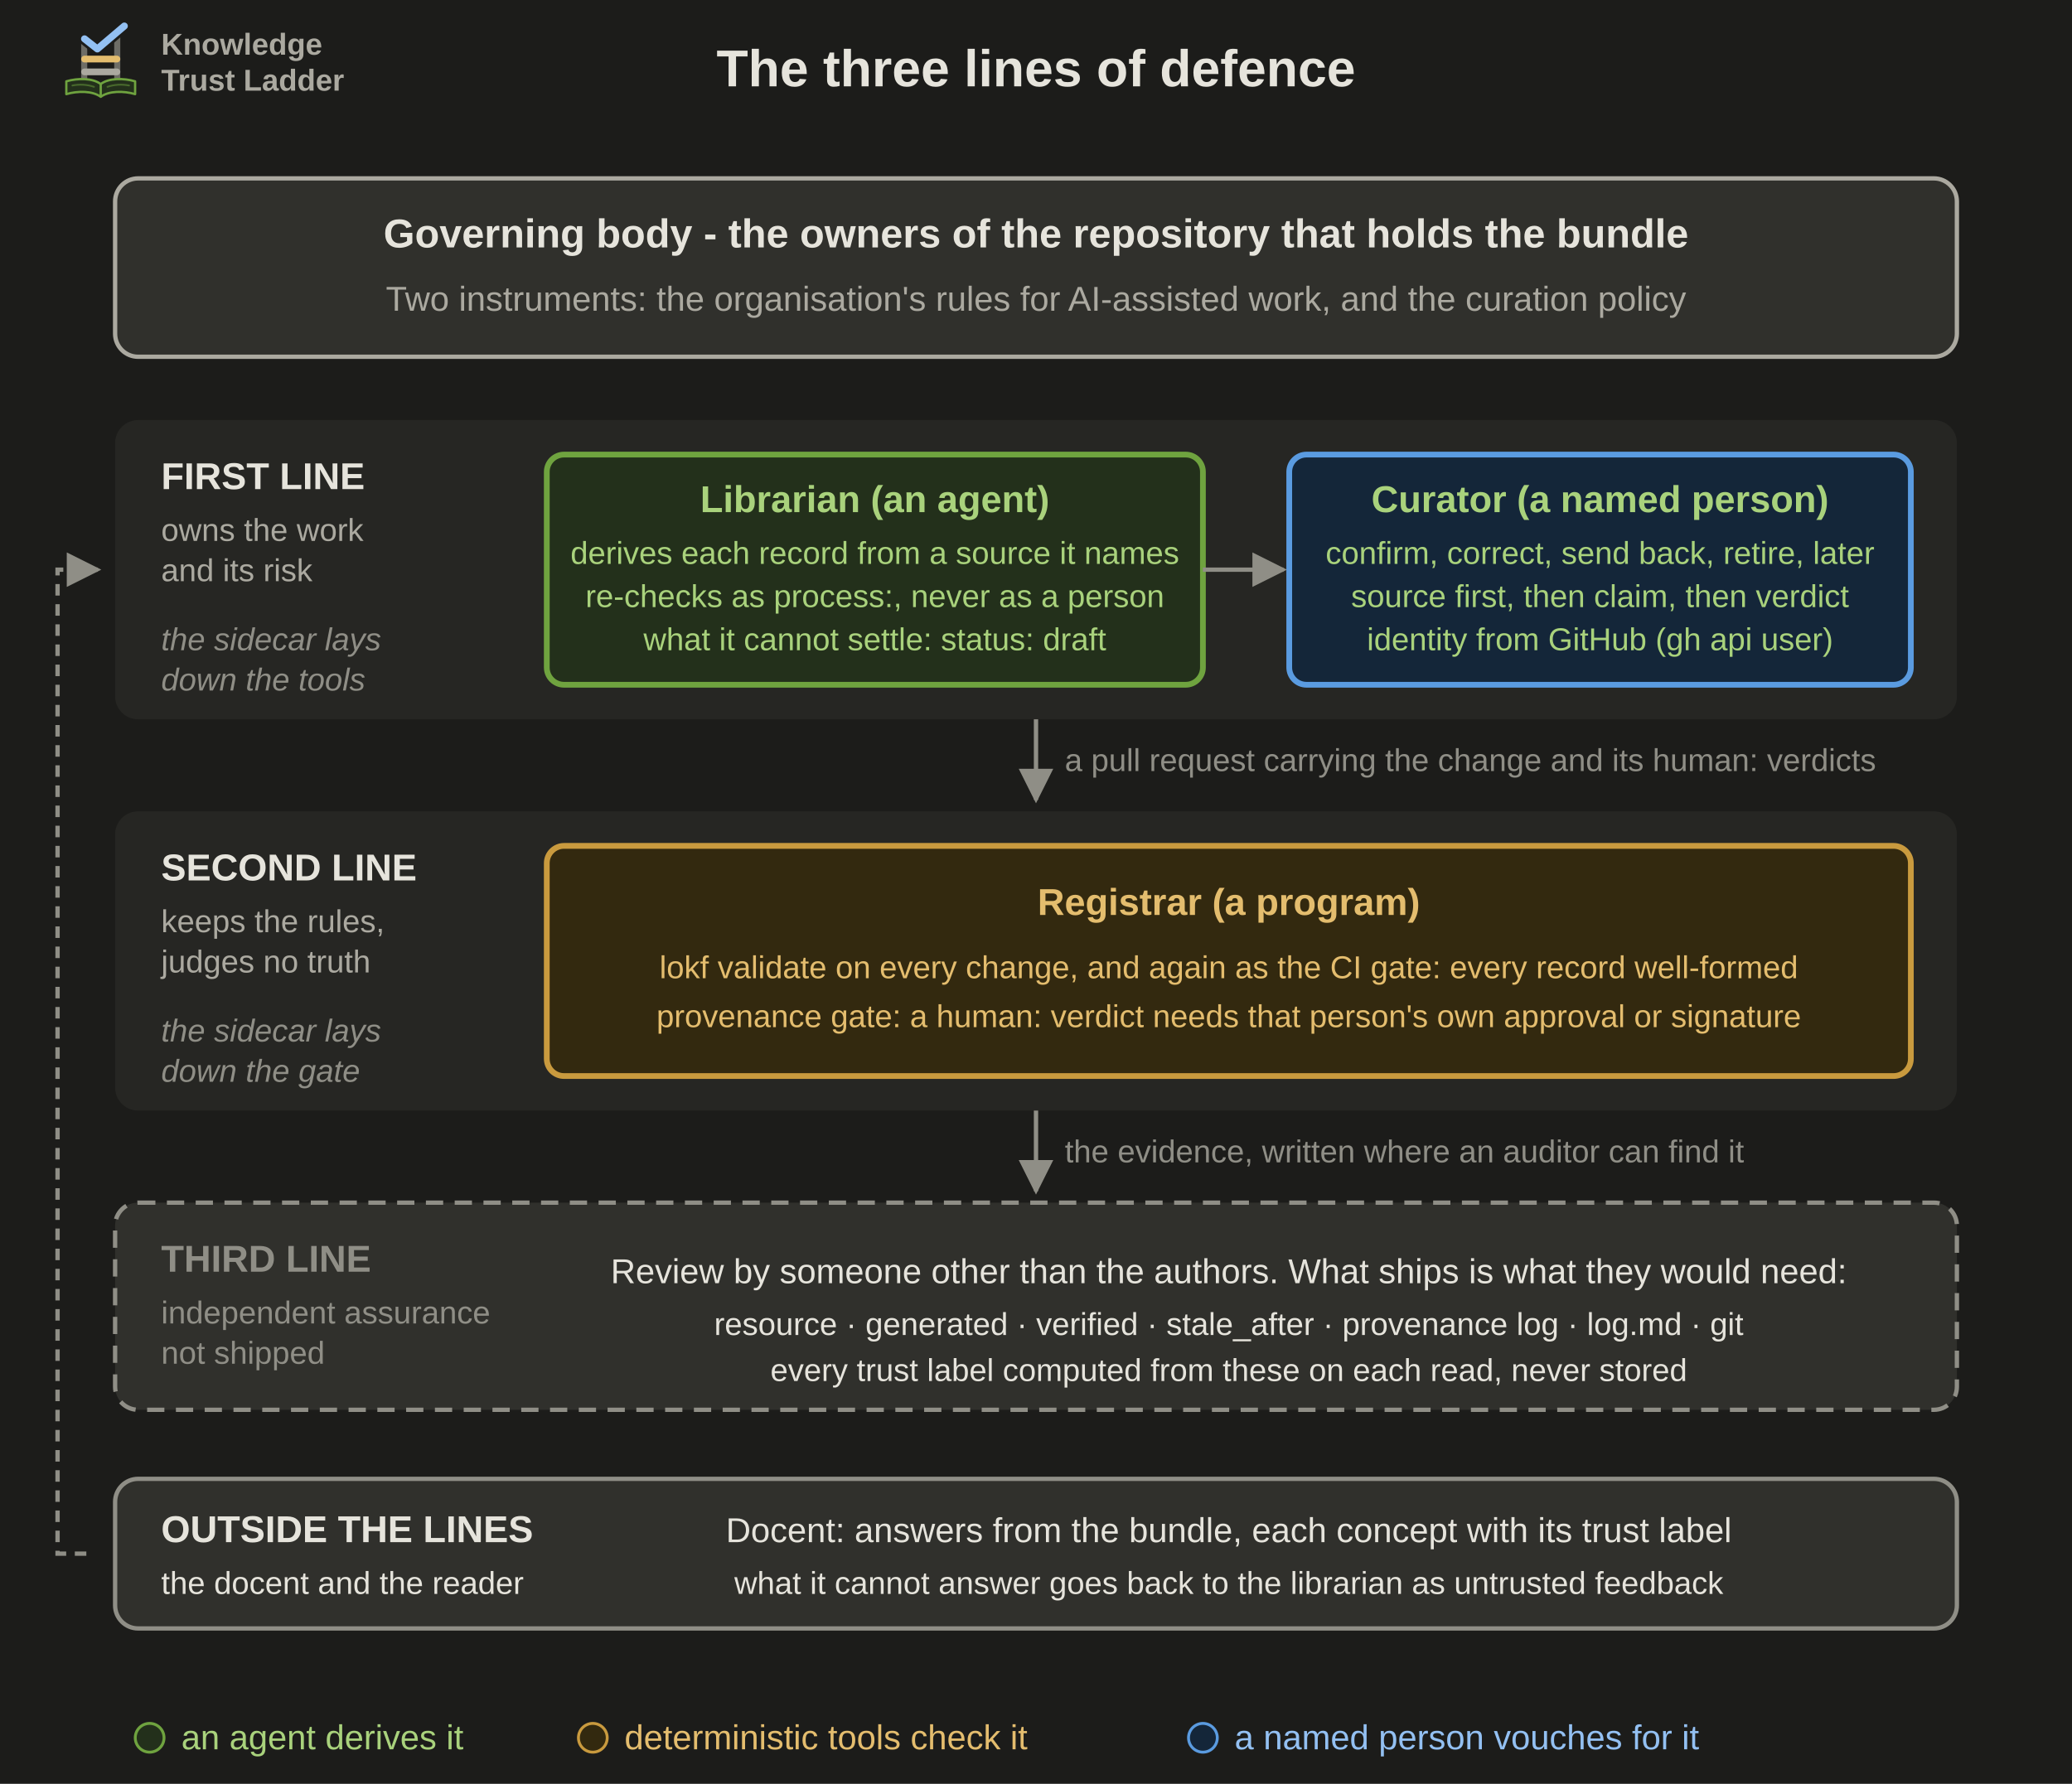
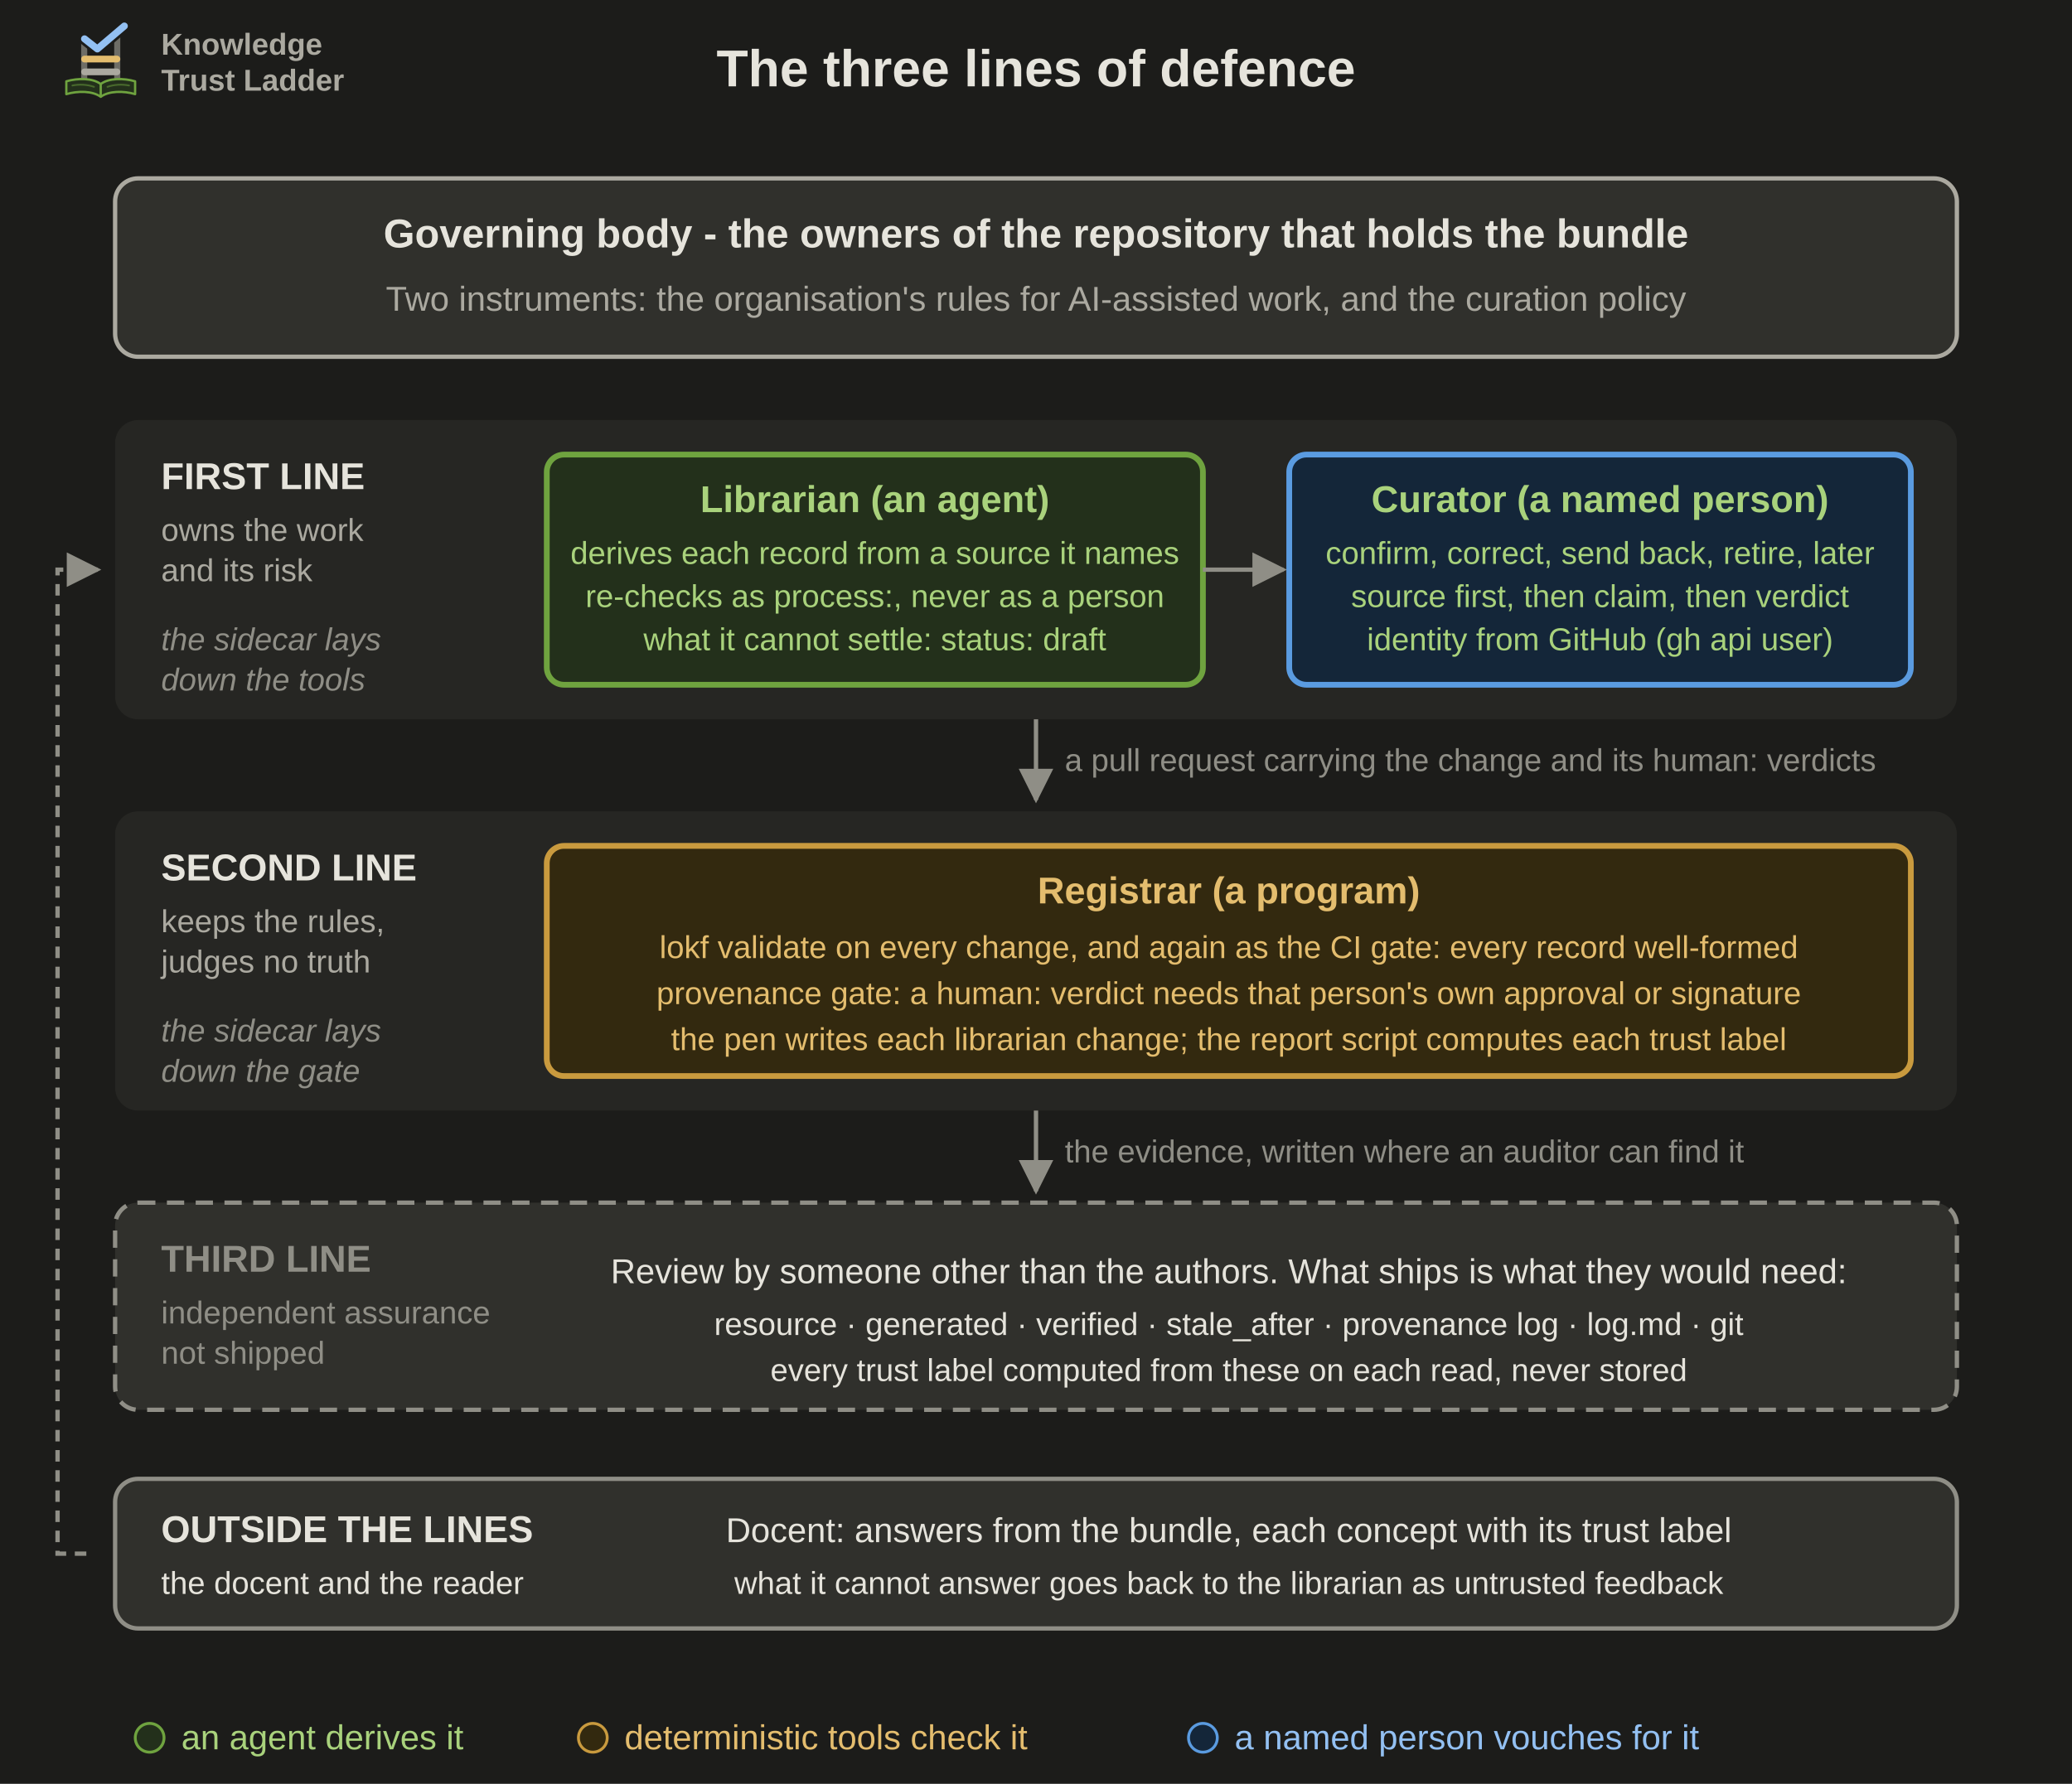
<svg xmlns="http://www.w3.org/2000/svg" width="720" height="620" viewBox="0 0 720 620" role="img" aria-labelledby="t d">
  <defs>
    <marker id="arrow" viewBox="0 0 10 10" refX="9" refY="5" markerWidth="8" markerHeight="8" orient="auto-start-reverse">
      <path d="M 0 0 L 10 5 L 0 10 z" fill="#8F8E86" />
    </marker>
  </defs>
  <rect width="720" height="620" fill="#1C1C1A" />
  <g transform="translate(20,6) scale(0.46875)">
    <rect x="17.5" y="12" width="4.5" height="38" rx="2.25" fill="#6E6D66" />
    <rect x="42" y="12" width="4.5" height="38" rx="2.25" fill="#6E6D66" />
    <rect x="17.5" y="38" width="29" height="5" rx="2.5" fill="#ABA9A0" />
    <rect x="17.5" y="28.5" width="29" height="5" rx="2.5" fill="#E4BD6E" />
    <path d="M20 16 L29.5 23.5 L49.5 6.5" fill="none" stroke="#1C1C1A" stroke-width="9" stroke-linecap="round" stroke-linejoin="round" />
    <path d="M20 16 L29.5 23.5 L49.5 6.5" fill="none" stroke="#93C0F2" stroke-width="5.2" stroke-linecap="round" stroke-linejoin="round" />
    <path d="M32 49.5 C26 45 15 45 6.5 47.5 v9.5 C15 54.5 26 54.5 32 59 C38 54.5 49 54.5 57.5 57 v-9.5 C49 45 38 45 32 49.5 z" fill="#23301B" stroke="#6FA33F" stroke-width="1.7" stroke-linejoin="round" />
    <line x1="32" y1="49.5" x2="32" y2="59" stroke="#6FA33F" stroke-width="1.7" />
    <path d="M11 50.6 C16 49.6 22 49.8 27 51.6 M37 51.6 C42 49.8 48 49.6 53 50.6" fill="none" stroke="#6FA33F" stroke-opacity=".5" stroke-width="1.3" stroke-linecap="round" />
  </g>
  <text x="56" y="19" font-family="Arial, sans-serif" font-size="10.5" font-weight="700" fill="#ABA9A0">Knowledge</text>
  <text x="56" y="31.5" font-family="Arial, sans-serif" font-size="10.5" font-weight="700" fill="#ABA9A0">Trust Ladder</text>
  <text x="360" y="30" text-anchor="middle" font-family="Arial, sans-serif" font-size="18" font-weight="700" fill="#E6E4DC">The three lines of defence</text>
  <g transform="translate(0,46)">
    <rect x="40" y="16" width="640" height="62" rx="8" fill="#30302C" stroke="#ABA9A0" stroke-width="1.5" />
    <text x="360" y="40" text-anchor="middle" font-family="Arial, sans-serif" font-size="14" font-weight="bold" fill="#E6E4DC">Governing body - the owners of the repository that holds the bundle</text>
    <text x="360" y="62" text-anchor="middle" font-family="Arial, sans-serif" font-size="12" fill="#ABA9A0">Two instruments: the organisation's rules for AI-assisted work, and the curation policy</text>
    <rect x="40" y="100" width="640" height="104" rx="8" fill="#262623" />
    <text x="56" y="124" font-family="Arial, sans-serif" font-size="13" font-weight="bold" fill="#E6E4DC">FIRST LINE</text>
    <text x="56" y="142" font-family="Arial, sans-serif" font-size="11" fill="#ABA9A0">owns the work</text>
    <text x="56" y="156" font-family="Arial, sans-serif" font-size="11" fill="#ABA9A0">and its risk</text>
    <text x="56" y="180" font-family="Arial, sans-serif" font-size="11" font-style="italic" fill="#8F8E86">the sidecar lays</text>
    <text x="56" y="194" font-family="Arial, sans-serif" font-size="11" font-style="italic" fill="#8F8E86">down the tools</text>
    <rect x="190" y="112" width="228" height="80" rx="6" fill="#23301B" stroke="#6FA33F" stroke-width="2" />
    <text x="304" y="132" text-anchor="middle" font-family="Arial, sans-serif" font-size="13" font-weight="bold" fill="#A9D27C">Librarian (an agent)</text>
    <text x="304" y="150" text-anchor="middle" font-family="Arial, sans-serif" font-size="11" fill="#A9D27C">derives each record from a source it names</text>
    <text x="304" y="165" text-anchor="middle" font-family="Arial, sans-serif" font-size="11" fill="#A9D27C">re-checks as process:, never as a person</text>
    <text x="304" y="180" text-anchor="middle" font-family="Arial, sans-serif" font-size="11" fill="#A9D27C">what it cannot settle: status: draft</text>
    <line x1="418" y1="152" x2="446" y2="152" stroke="#8F8E86" stroke-width="1.5" marker-end="url(#arrow)" />
    <rect x="448" y="112" width="216" height="80" rx="6" fill="#142639" stroke="#5A9BE0" stroke-width="2" />
    <text x="556" y="132" text-anchor="middle" font-family="Arial, sans-serif" font-size="13" font-weight="bold" fill="#A9D27C">Curator (a named person)</text>
    <text x="556" y="150" text-anchor="middle" font-family="Arial, sans-serif" font-size="11" fill="#A9D27C">confirm, correct, send back, retire, later</text>
    <text x="556" y="165" text-anchor="middle" font-family="Arial, sans-serif" font-size="11" fill="#A9D27C">source first, then claim, then verdict</text>
    <text x="556" y="180" text-anchor="middle" font-family="Arial, sans-serif" font-size="11" fill="#A9D27C">identity from GitHub (gh api user)</text>
    <line x1="360" y1="204" x2="360" y2="232" stroke="#8F8E86" stroke-width="1.5" marker-end="url(#arrow)" />
    <text x="370" y="222" font-family="Arial, sans-serif" font-size="11" fill="#8F8E86">a pull request carrying the change and its human: verdicts</text>
    <rect x="40" y="236" width="640" height="104" rx="8" fill="#262623" />
    <text x="56" y="260" font-family="Arial, sans-serif" font-size="13" font-weight="bold" fill="#E6E4DC">SECOND LINE</text>
    <text x="56" y="278" font-family="Arial, sans-serif" font-size="11" fill="#ABA9A0">keeps the rules,</text>
    <text x="56" y="292" font-family="Arial, sans-serif" font-size="11" fill="#ABA9A0">judges no truth</text>
    <text x="56" y="316" font-family="Arial, sans-serif" font-size="11" font-style="italic" fill="#8F8E86">the sidecar lays</text>
    <text x="56" y="330" font-family="Arial, sans-serif" font-size="11" font-style="italic" fill="#8F8E86">down the gate</text>
    <rect x="190" y="248" width="474" height="80" rx="6" fill="#33290F" stroke="#C99A3E" stroke-width="2" />
-     <text x="427" y="272" text-anchor="middle" font-family="Arial, sans-serif" font-size="13" font-weight="bold" fill="#E4BD6E">Registrar (a program)</text>
-     <text x="427" y="294" text-anchor="middle" font-family="Arial, sans-serif" font-size="11" fill="#E4BD6E">lokf validate on every change, and again as the CI gate: every record well-formed</text>
-     <text x="427" y="311" text-anchor="middle" font-family="Arial, sans-serif" font-size="11" fill="#E4BD6E">provenance gate: a human: verdict needs that person's own approval or signature</text>
+     <text x="427" y="268" text-anchor="middle" font-family="Arial, sans-serif" font-size="13" font-weight="bold" fill="#E4BD6E">Registrar (a program)</text>
+     <text x="427" y="287" text-anchor="middle" font-family="Arial, sans-serif" font-size="11" fill="#E4BD6E">lokf validate on every change, and again as the CI gate: every record well-formed</text>
+     <text x="427" y="303" text-anchor="middle" font-family="Arial, sans-serif" font-size="11" fill="#E4BD6E">provenance gate: a human: verdict needs that person's own approval or signature</text>
+     <text x="427" y="319" text-anchor="middle" font-family="Arial, sans-serif" font-size="11" fill="#E4BD6E">the pen writes each librarian change; the report script computes each trust label</text>
    <line x1="360" y1="340" x2="360" y2="368" stroke="#8F8E86" stroke-width="1.5" marker-end="url(#arrow)" />
    <text x="370" y="358" font-family="Arial, sans-serif" font-size="11" fill="#8F8E86">the evidence, written where an auditor can find it</text>
    <rect x="40" y="372" width="640" height="72" rx="8" fill="#30302C" stroke="#8F8E86" stroke-width="1.5" stroke-dasharray="6 4" />
    <text x="56" y="396" font-family="Arial, sans-serif" font-size="13" font-weight="bold" fill="#8F8E86">THIRD LINE</text>
    <text x="56" y="414" font-family="Arial, sans-serif" font-size="11" fill="#8F8E86">independent assurance</text>
    <text x="56" y="428" font-family="Arial, sans-serif" font-size="11" fill="#8F8E86">not shipped</text>
    <text x="427" y="400" text-anchor="middle" font-family="Arial, sans-serif" font-size="12" fill="#E6E4DC">Review by someone other than the authors. What ships is what they would need:</text>
    <text x="427" y="418" text-anchor="middle" font-family="Arial, sans-serif" font-size="11" fill="#E6E4DC">resource · generated · verified · stale_after · provenance log · log.md · git</text>
    <text x="427" y="434" text-anchor="middle" font-family="Arial, sans-serif" font-size="11" fill="#E6E4DC">every trust label computed from these on each read, never stored</text>
    <rect x="40" y="468" width="640" height="52" rx="8" fill="#30302C" stroke="#8F8E86" stroke-width="1.5" />
    <text x="56" y="490" font-family="Arial, sans-serif" font-size="13" font-weight="bold" fill="#E6E4DC">OUTSIDE THE LINES</text>
    <text x="56" y="508" font-family="Arial, sans-serif" font-size="11" fill="#E6E4DC">the docent and the reader</text>
    <text x="427" y="490" text-anchor="middle" font-family="Arial, sans-serif" font-size="12" fill="#E6E4DC">Docent: answers from the bundle, each concept with its trust label</text>
    <text x="427" y="508" text-anchor="middle" font-family="Arial, sans-serif" font-size="11" fill="#E6E4DC">what it cannot answer goes back to the librarian as untrusted feedback</text>
    <path d="M 30 494 L 20 494 L 20 152 L 34 152" fill="none" stroke="#8F8E86" stroke-width="1.5" stroke-dasharray="4 3" marker-end="url(#arrow)" />
  </g>
  <circle cx="52" cy="604" r="5" fill="#23301B" stroke="#6FA33F" stroke-width="1" />
  <text x="63" y="608" font-family="Arial, sans-serif" font-size="12" fill="#A9D27C">an agent derives it</text>
  <circle cx="206" cy="604" r="5" fill="#33290F" stroke="#C99A3E" stroke-width="1" />
  <text x="217" y="608" font-family="Arial, sans-serif" font-size="12" fill="#E4BD6E">deterministic tools check it</text>
  <circle cx="418" cy="604" r="5" fill="#142639" stroke="#5A9BE0" stroke-width="1" />
  <text x="429" y="608" font-family="Arial, sans-serif" font-size="12" fill="#93C0F2">a named person vouches for it</text>
</svg>
